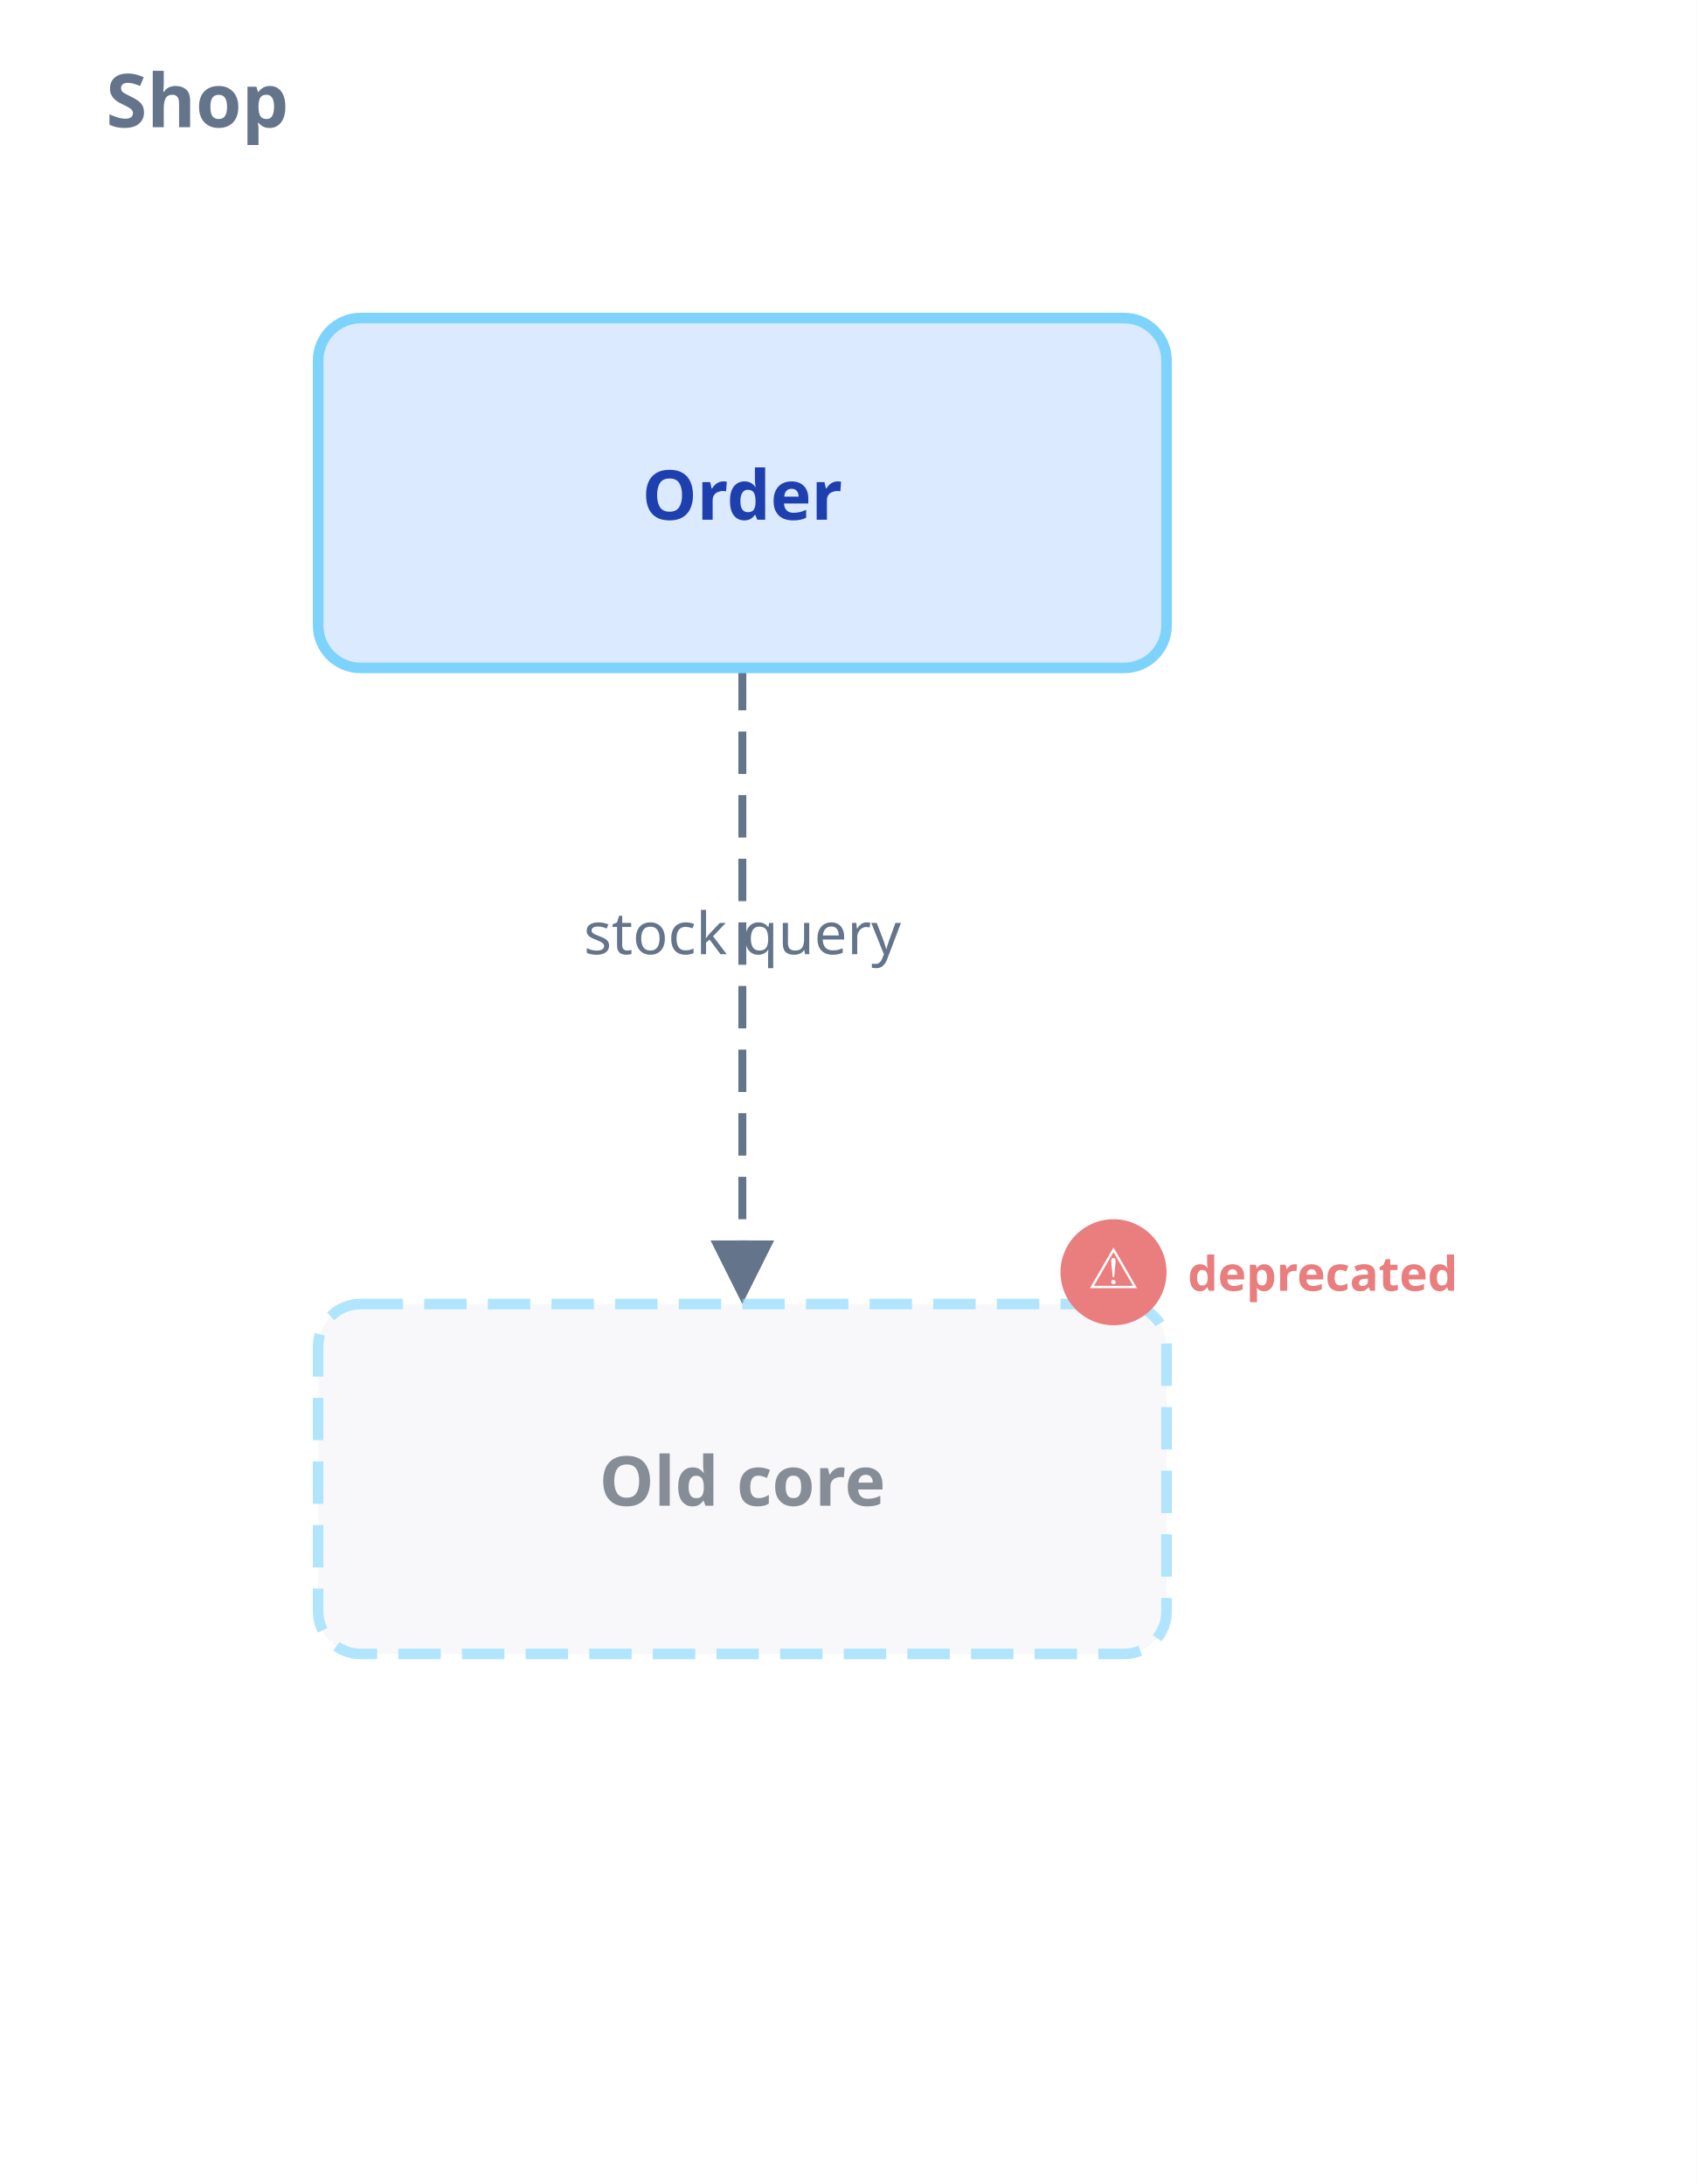
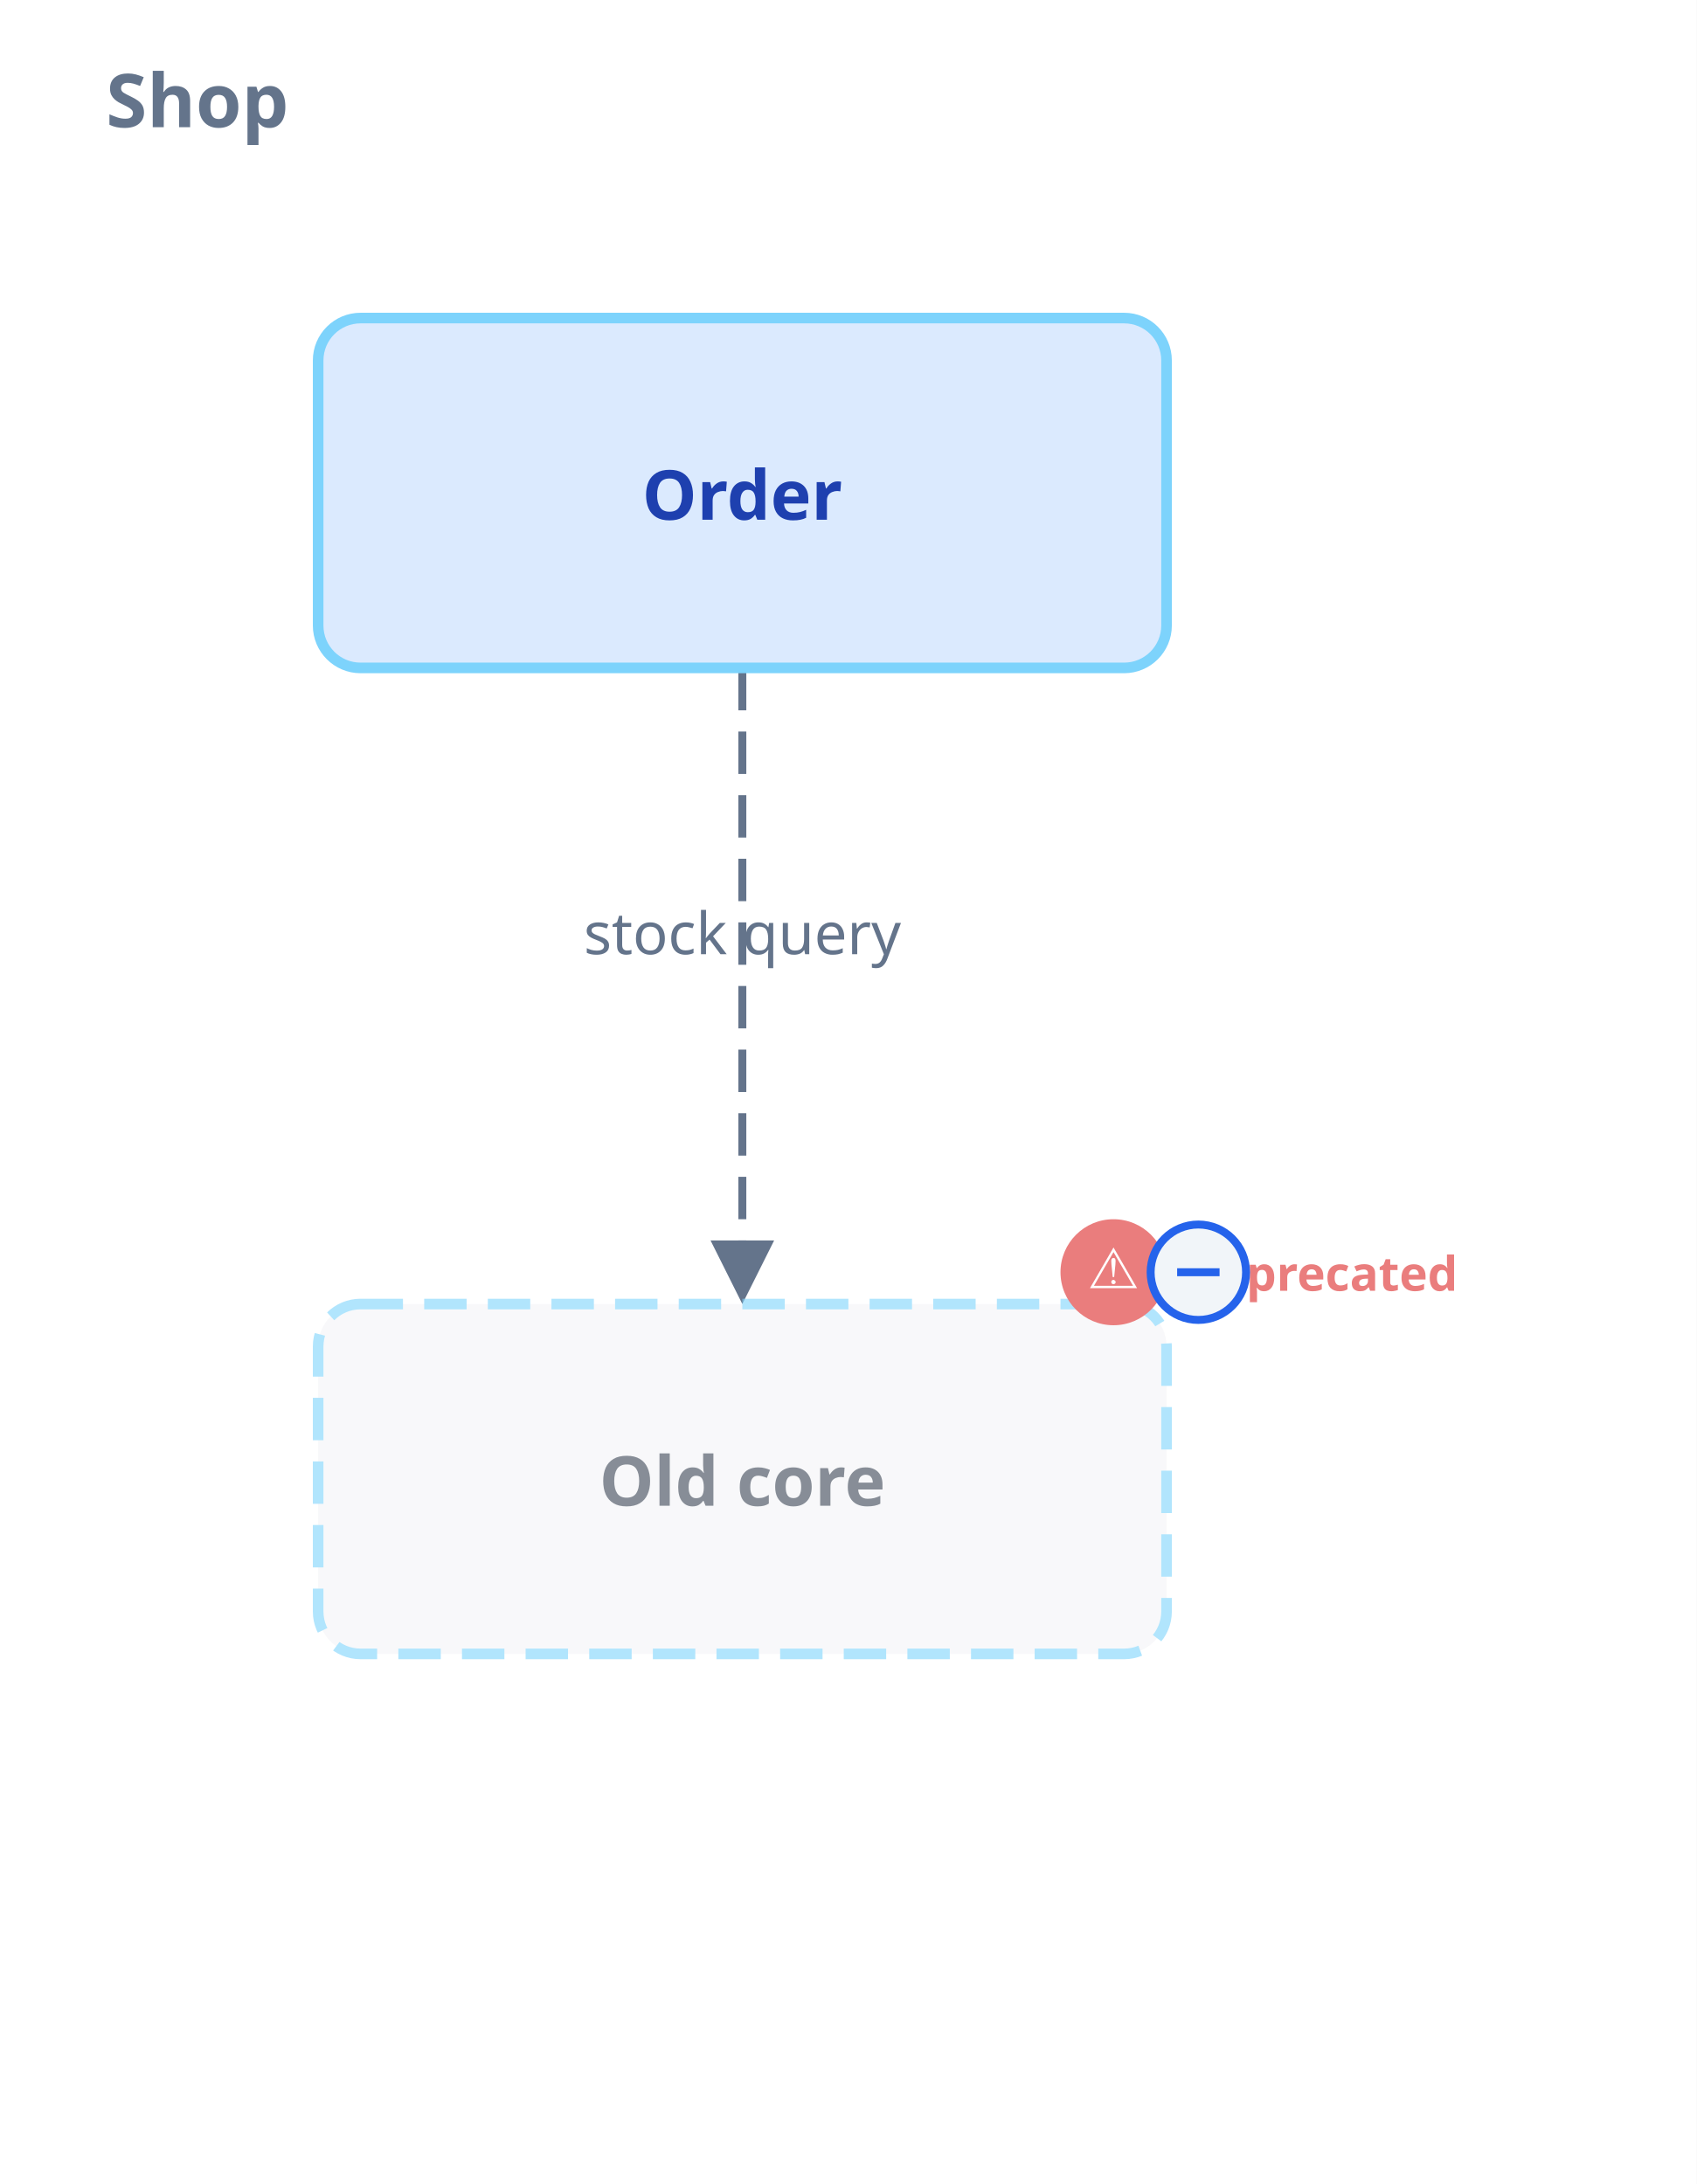
<svg xmlns="http://www.w3.org/2000/svg" viewBox="0 0 320 412" width="320" height="412">
  <defs>
    <marker id="arrow-default" viewBox="0 0 10 10" refX="10" refY="5" markerWidth="8" markerHeight="8" orient="auto-start-reverse">
      <path d="M 0 0 L 10 5 L 0 10 z" fill="#64748B" />
    </marker>
  </defs>
  <rect width="320" height="412" fill="#FFFFFF" rx="0" />
  <text x="20" y="24" fill="#64748B" font-size="14px" font-family="sans-serif" font-weight="bold">Shop</text>
  <g class="edges">
    <g data-edge-from="OrderService" data-edge-to="Legacy" data-edge-kind="async" data-edge-canonical-id="OrderService--&gt;Legacy" data-edge-label="stock query" class="krs-edge krs-edge--interactive">
      <line x1="140" y1="126" x2="140" y2="246" stroke="transparent" stroke-width="14" stroke-linecap="butt" class="krs-edge__hitline" />
      <line x1="140" y1="126" x2="140" y2="246" stroke="#64748B" stroke-width="1.5" stroke-dasharray="8 4" marker-end="url(#arrow-default)" />
      <text x="140" y="180" text-anchor="middle" fill="#64748B" font-size="11px" font-family="sans-serif">stock query</text>
    </g>
  </g>
  <g class="nodes">
    <g data-node-id="OrderService" data-node-kind="service" data-has-children="false" data-has-description="false">
      <rect x="60" y="60" width="160" height="66" rx="8" ry="8" fill="#dbeafe" stroke="#7DD3FC" stroke-width="2" />
      <text x="140" y="93" text-anchor="middle" dominant-baseline="central" fill="#1e40af" font-size="13px" font-weight="bold" font-family="sans-serif">Order</text>
    </g>
    <g data-node-id="Legacy" data-node-kind="service" data-has-children="false" data-has-description="false" opacity="0.6">
      <rect x="60" y="246" width="160" height="66" rx="8" ry="8" fill="#f3f4f6" stroke="#7DD3FC" stroke-width="2" stroke-dasharray="8 4" />
      <text x="140" y="279" text-anchor="middle" dominant-baseline="central" fill="#374151" font-size="13px" font-weight="bold" font-family="sans-serif">Old core</text>
      <g data-node-badge="Legacy">
        <circle cx="210" cy="240" r="10" fill="#DC2626" />
        <text x="210" y="240" text-anchor="middle" dominant-baseline="central" fill="white" font-size="10px">⚠</text>
        <text x="224" y="240" dominant-baseline="central" fill="#DC2626" font-size="9px" font-weight="bold" font-family="sans-serif">deprecated</text>
      </g>
    </g>
  </g>
+   <g class="krs-category-controls">
+     <style>.krs-cat-frame{opacity:0;transition:opacity .1s}.krs-cat-group:hover .krs-cat-frame{opacity:1}.krs-cat-collapse,.krs-category-stub{cursor:pointer}</style>
+     <g class="krs-cat-group" data-category-group="external">
+       <rect class="krs-cat-frame" x="52" y="238" width="176" height="82" rx="10" fill="transparent" stroke="#2563EB" stroke-width="1.5" stroke-dasharray="6 4" pointer-events="none" />
+       <g class="krs-cat-collapse" data-collapse-category="external" role="button" tabindex="0" transform="translate(226,240)">
+         <circle cx="0" cy="0" r="9" fill="#F1F5F9" stroke="#2563EB" stroke-width="1.5" />
+         <line x1="-4" y1="0" x2="4" y2="0" stroke="#2563EB" stroke-width="1.5" />
+       </g>
+     </g>
+   </g>
</svg>
